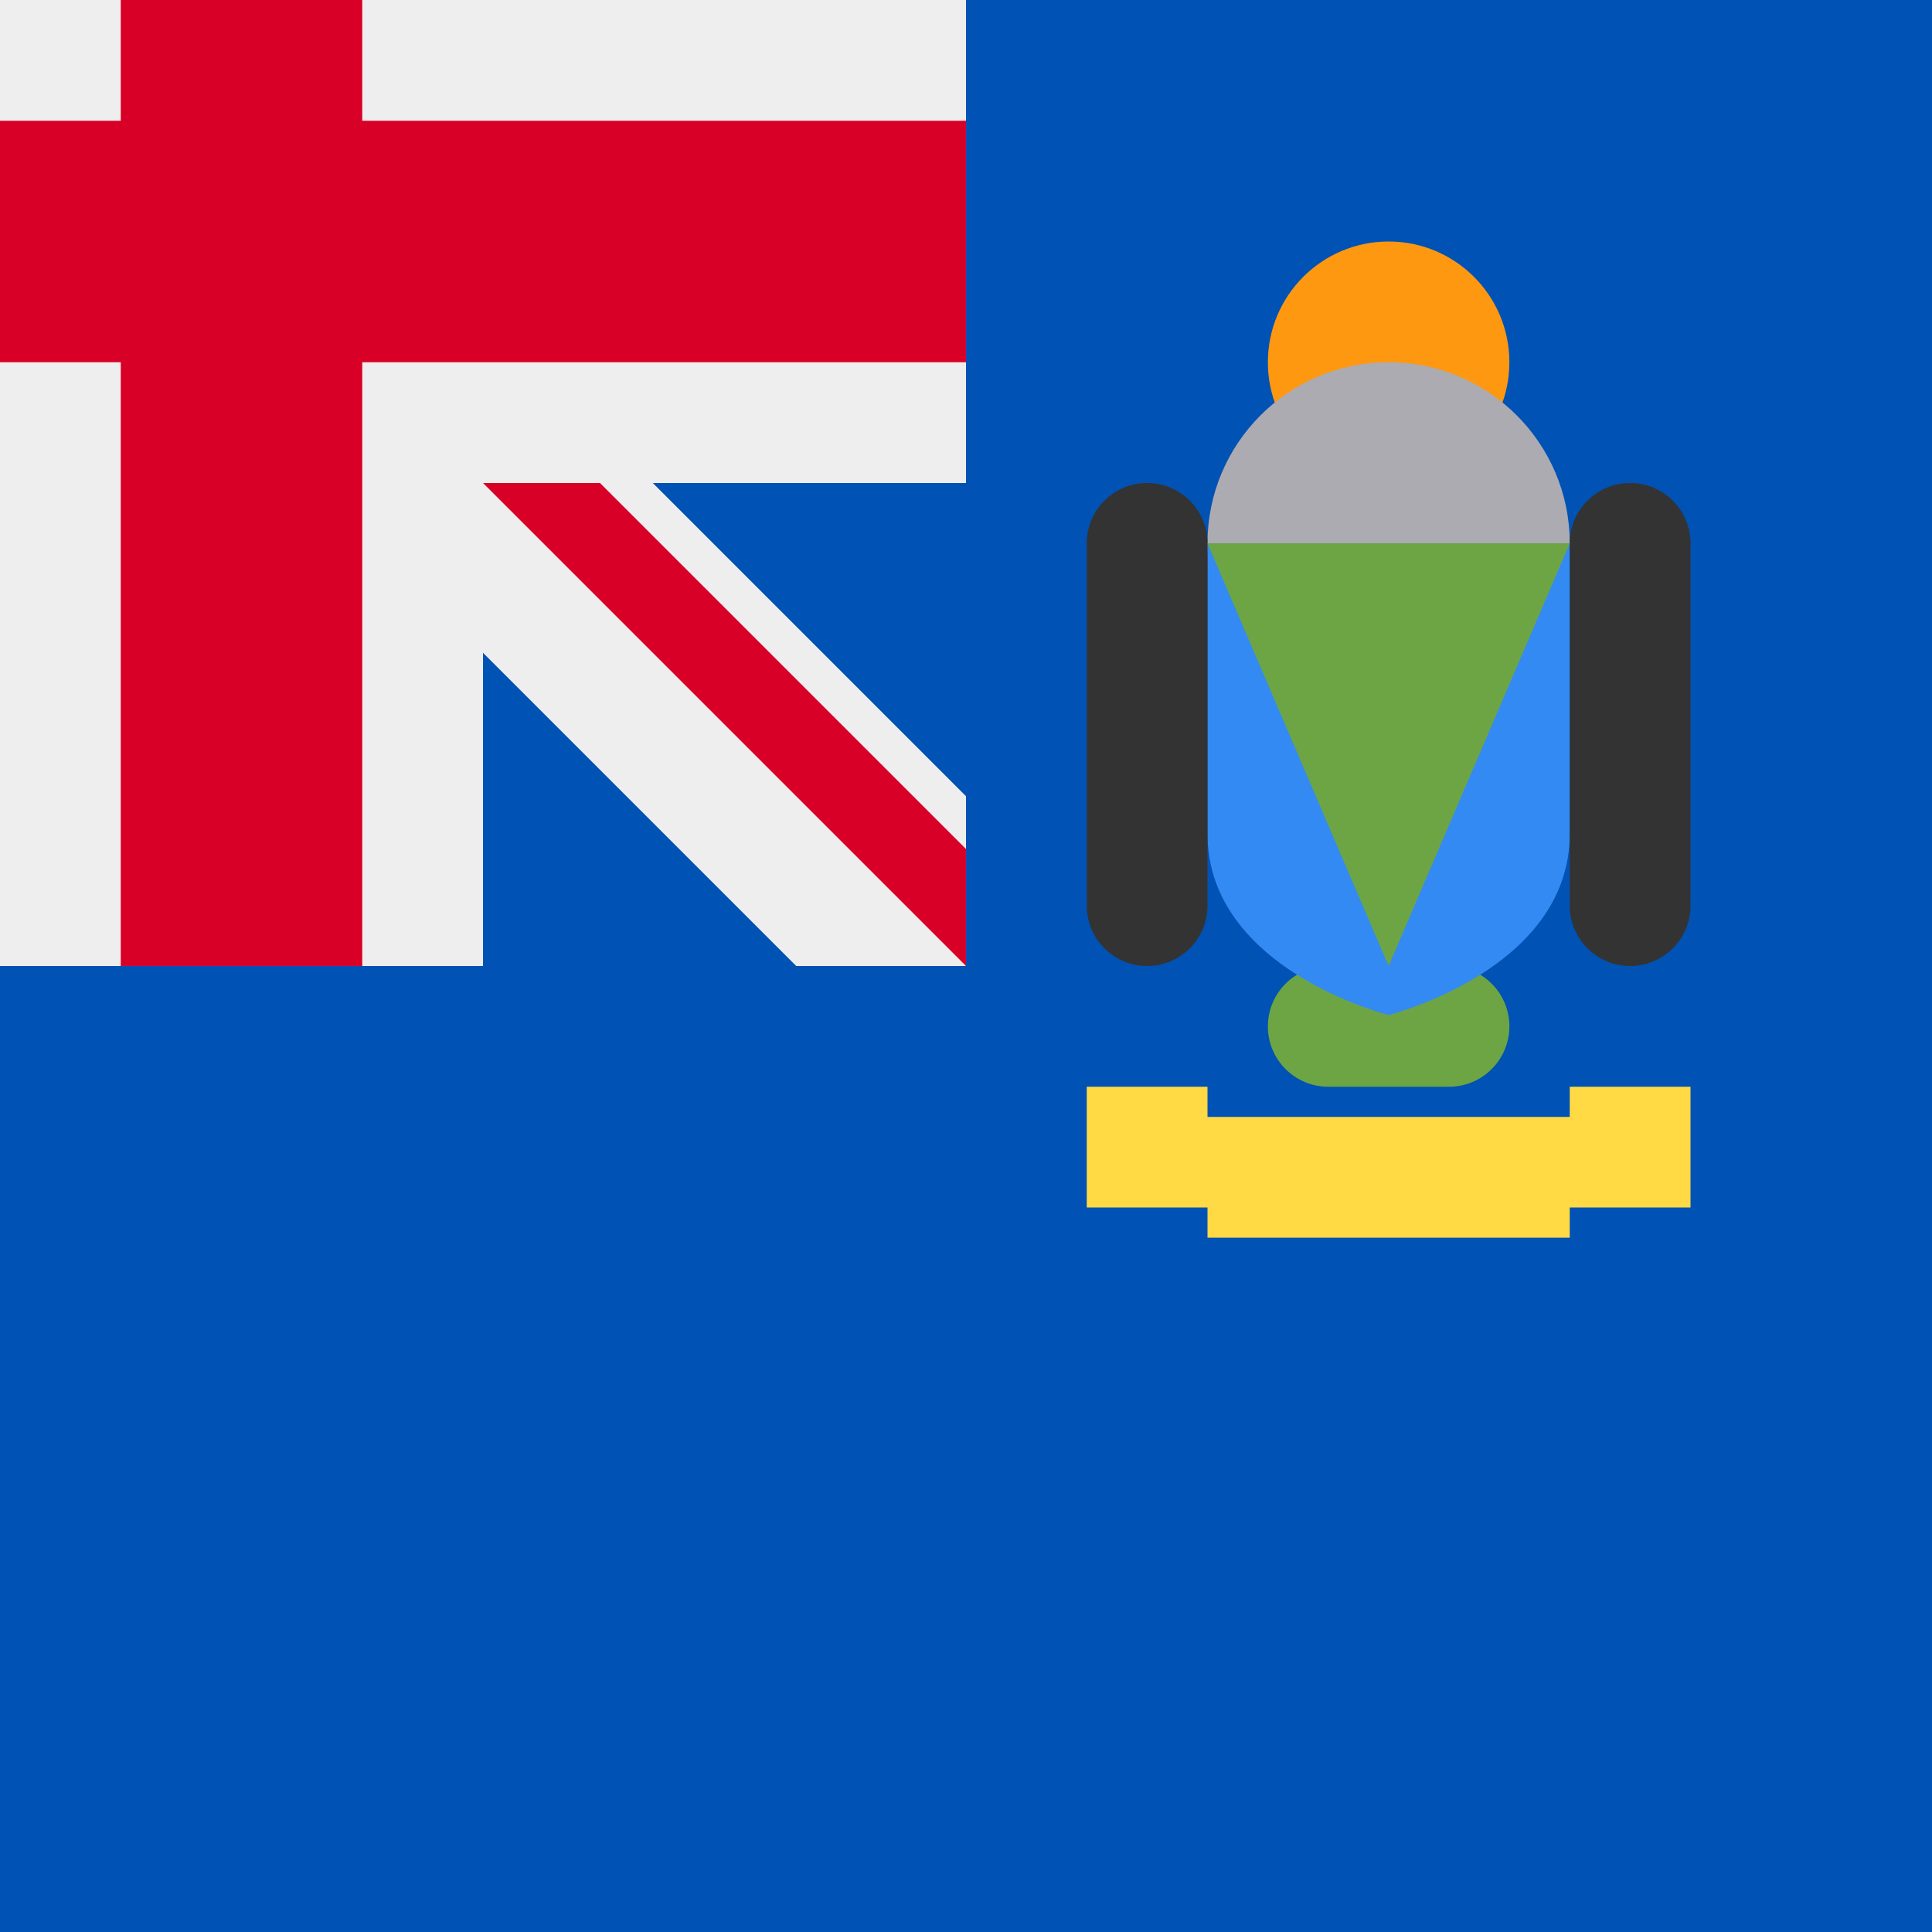
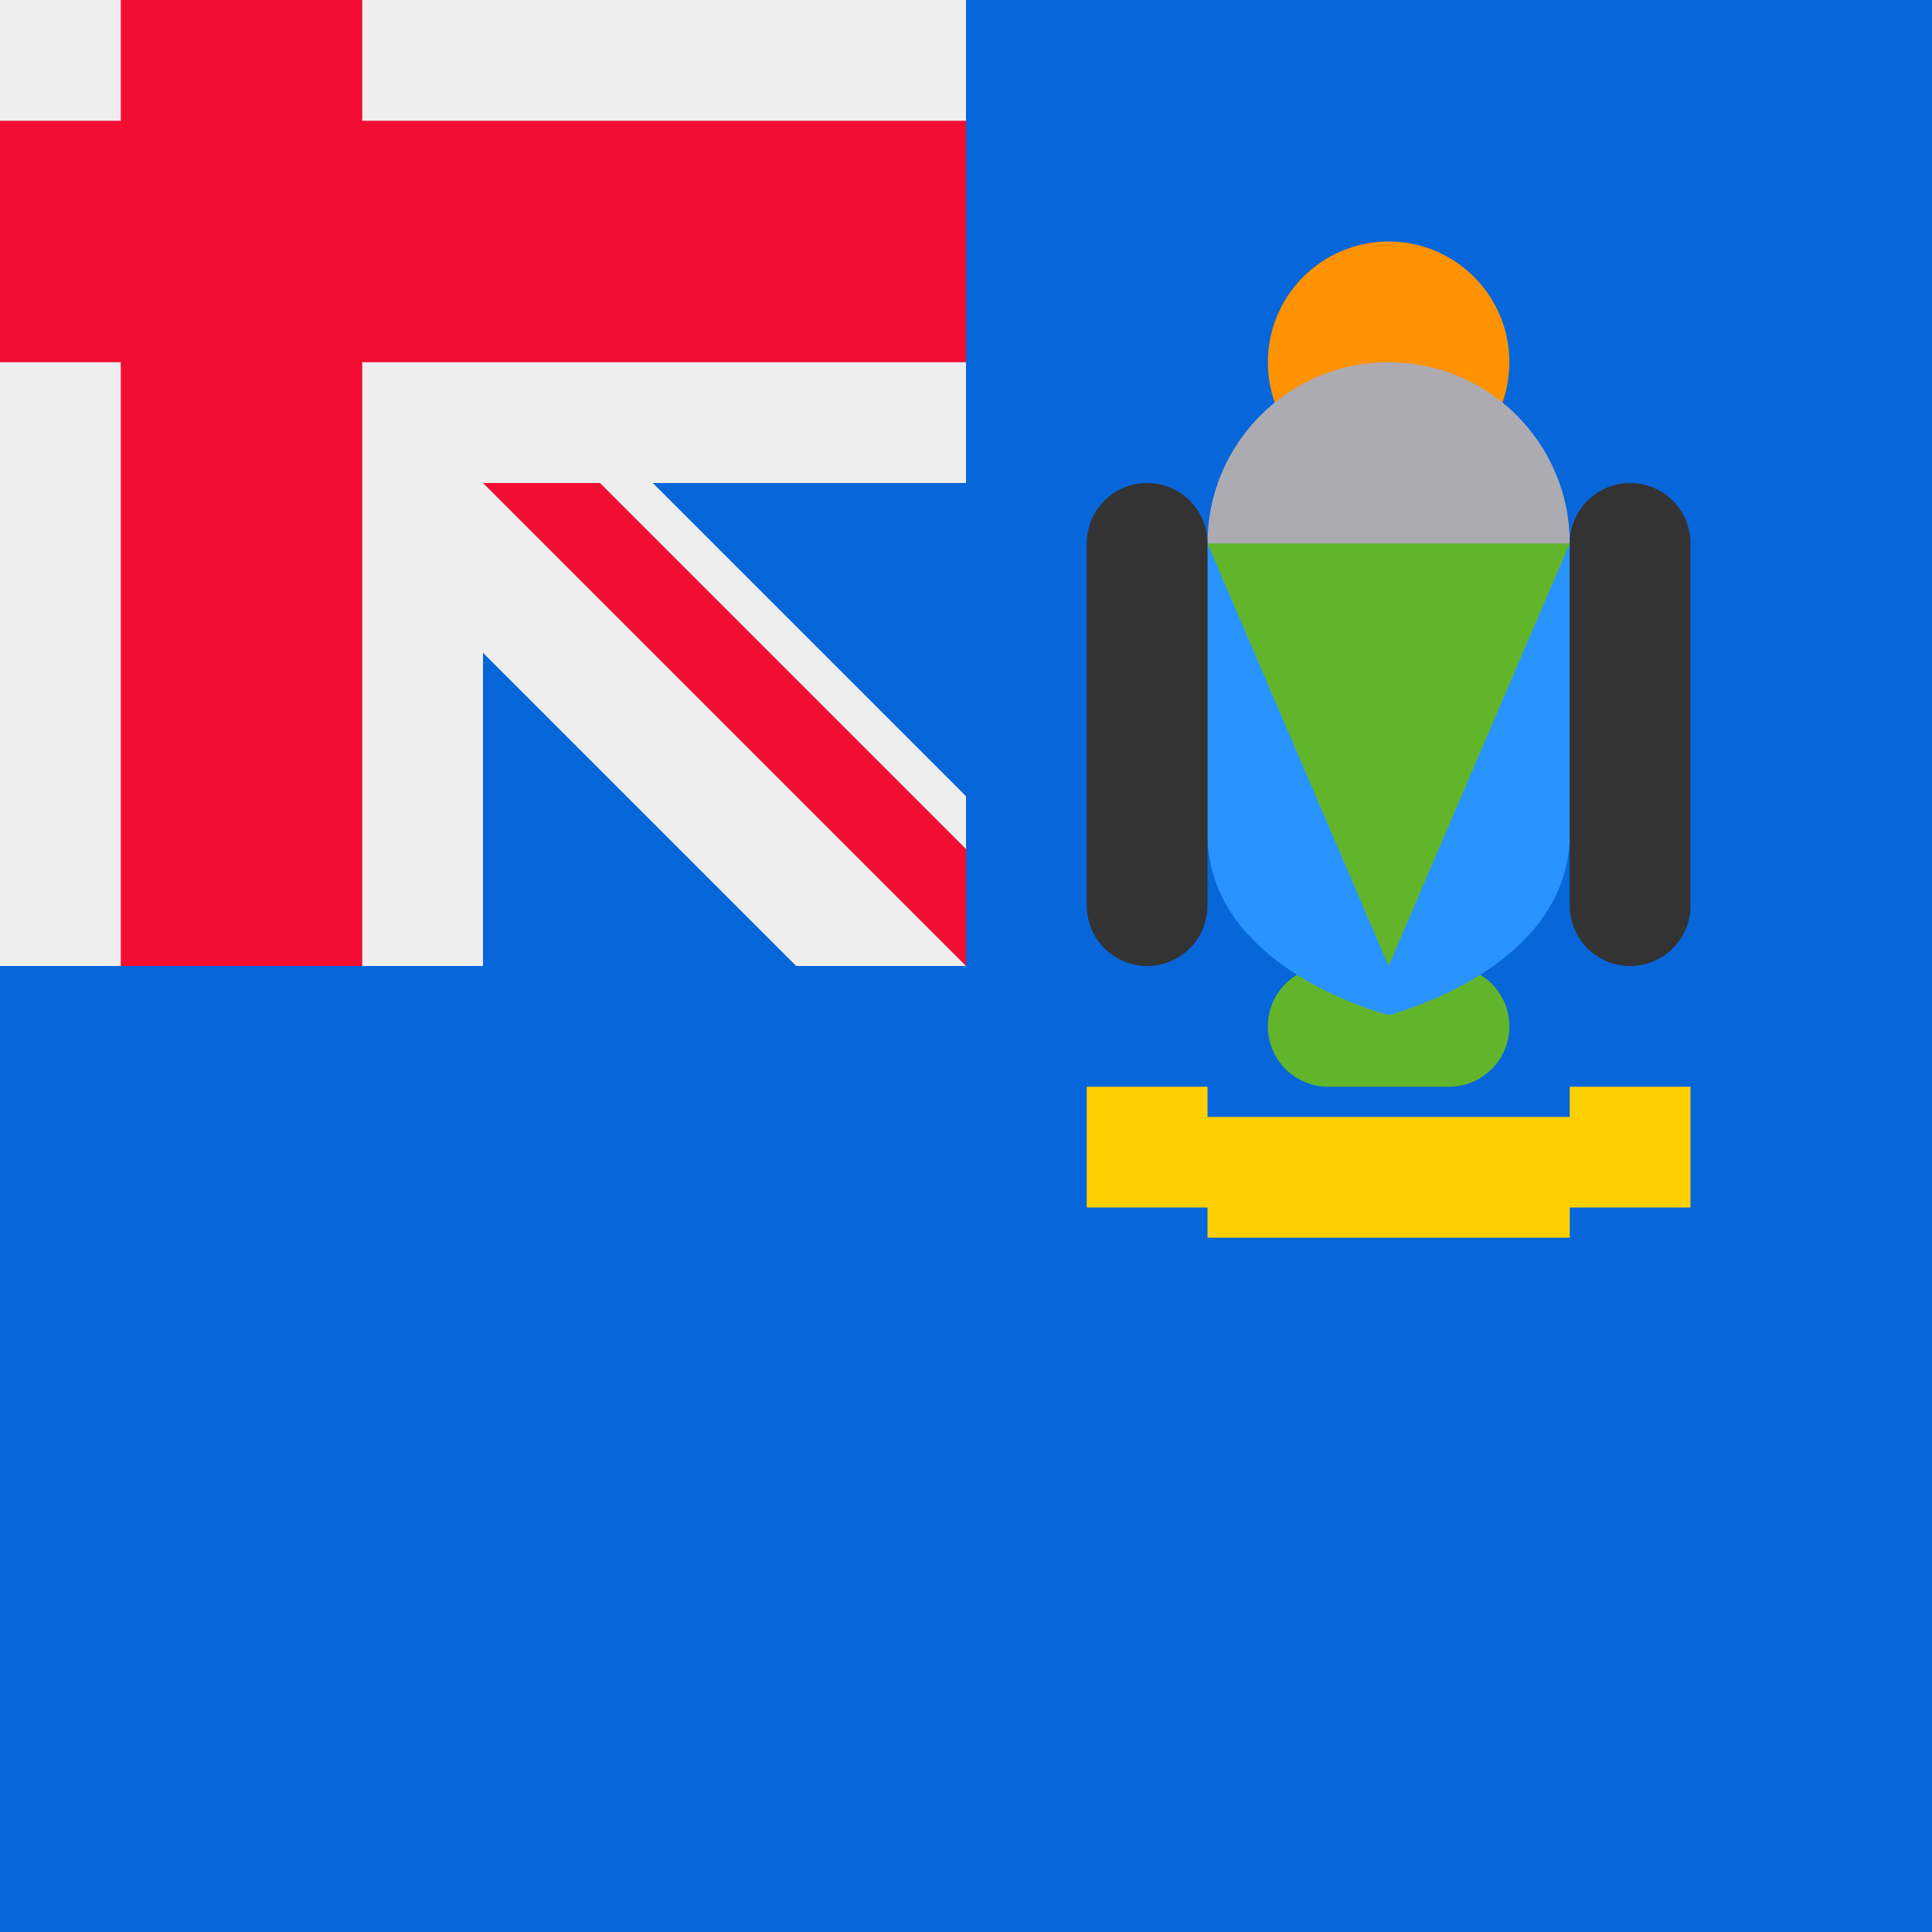
<svg xmlns="http://www.w3.org/2000/svg" width="512" height="512" viewBox="0 0 512 512">
  <g>
-     <path fill="#0052b4" d="M256 0h256v512H0V256Z" />
+     <path fill="#0866db" d="M256 0h256v512H0V256Z" />
    <path fill="#eee" d="M0 0v32l32 32L0 96v160h32l32-32 32 32h32v-83l83 83h45l-8-16 8-15v-14l-83-83h83V96l-32-32 32-32V0H96L64 32 32 0Z" />
-     <path fill="#d80027" d="M32 0v32H0v64h32v160h64V96h160V32H96V0Zm96 128 128 128v-31l-97-97z" />
-     <rect width="64" height="32" x="336" y="256" fill="#6da544" rx="16" ry="16" />
-     <circle cx="368" cy="96" r="32" fill="#ff9811" />
+     <path fill="#f20d32" d="M32 0v32H0v64h32v160h64V96h160V32H96V0Zm96 128 128 128v-31l-97-97z" />
+     <rect width="64" height="32" x="336" y="256" fill="#62b52b" rx="16" ry="16" />
+     <circle cx="368" cy="96" r="32" fill="#ff9200" />
    <circle cx="368" cy="144" r="48" fill="#acabb1" />
-     <path fill="#338af3" d="M320 144v77c0 36 48 48 48 48s48-12 48-48v-77z" />
+     <path fill="#2994ff" d="M320 144v77c0 36 48 48 48 48s48-12 48-48v-77z" />
    <rect width="32" height="128" x="288" y="128" fill="#333" rx="16" ry="16" />
    <rect width="32" height="128" x="416" y="128" fill="#333" rx="16" ry="16" />
-     <path fill="#6da544" d="m320 144 48 112 48-112z" />
-     <path fill="#ffda44" d="M288 288v32h32v8h96v-8h32v-32h-32v8h-96v-8z" />
+     <path fill="#62b52b" d="m320 144 48 112 48-112z" />
+     <path fill="#ffd000" d="M288 288v32h32v8h96v-8h32v-32h-32v8h-96v-8z" />
  </g>
</svg>
